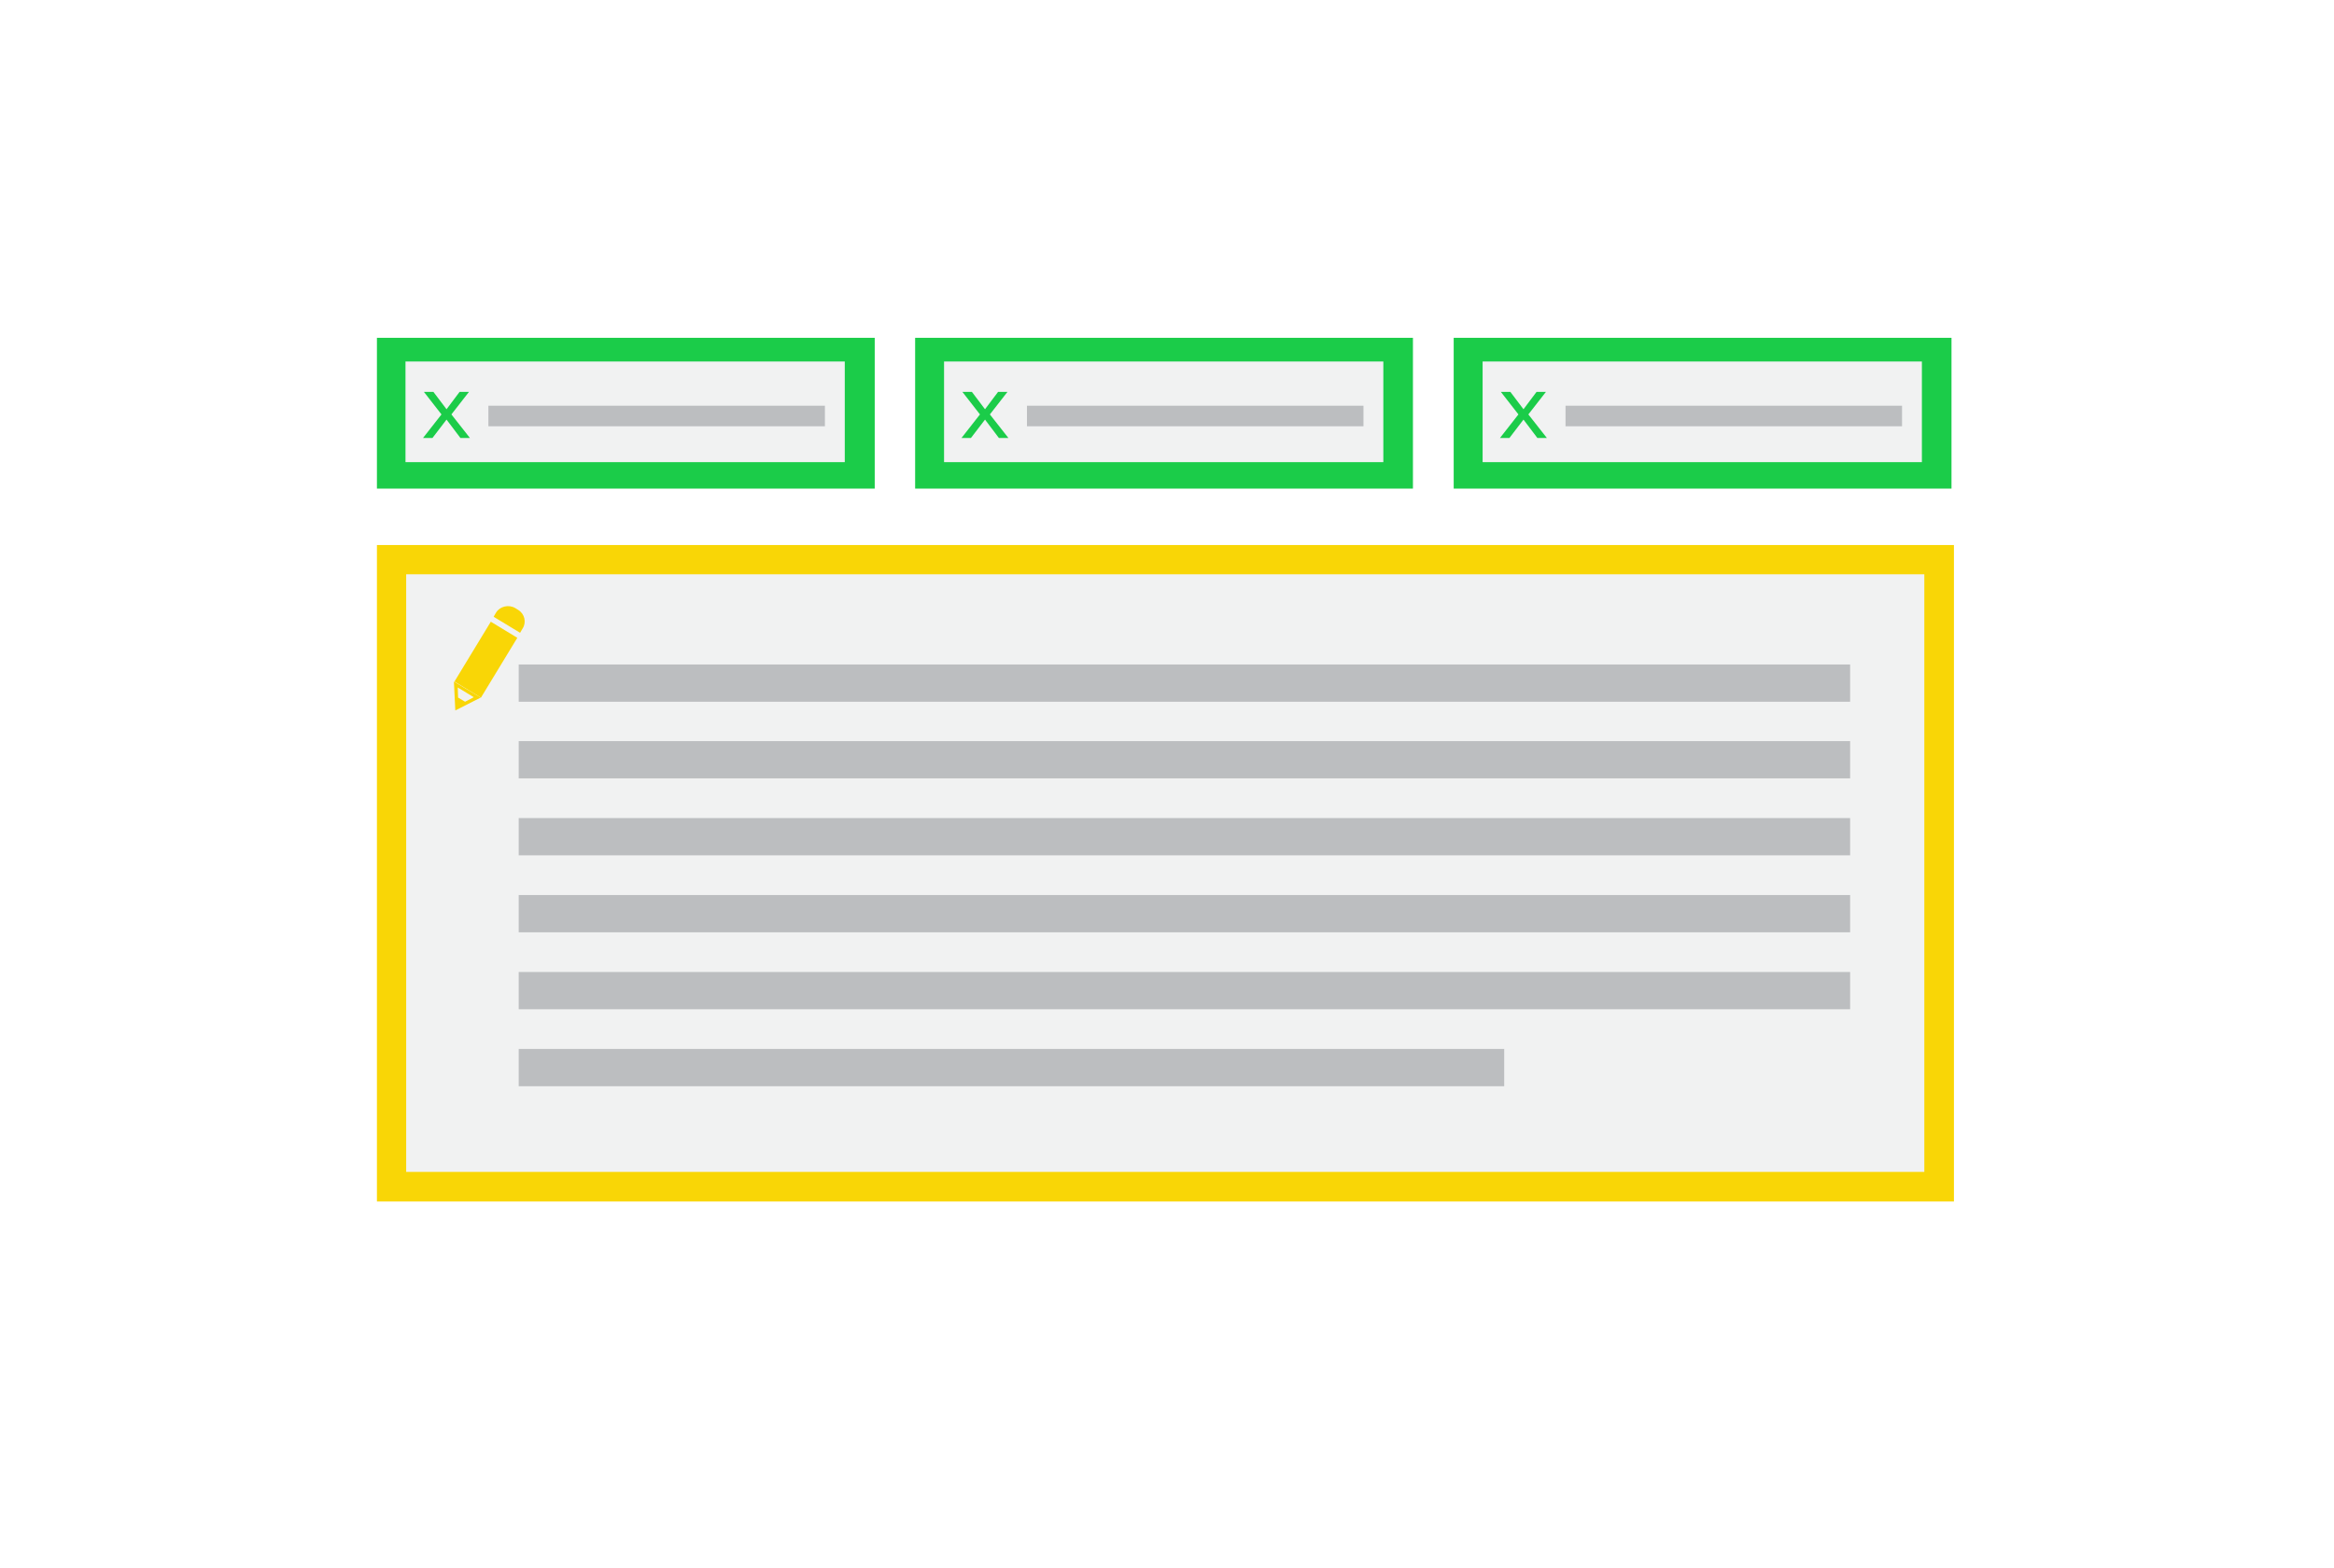
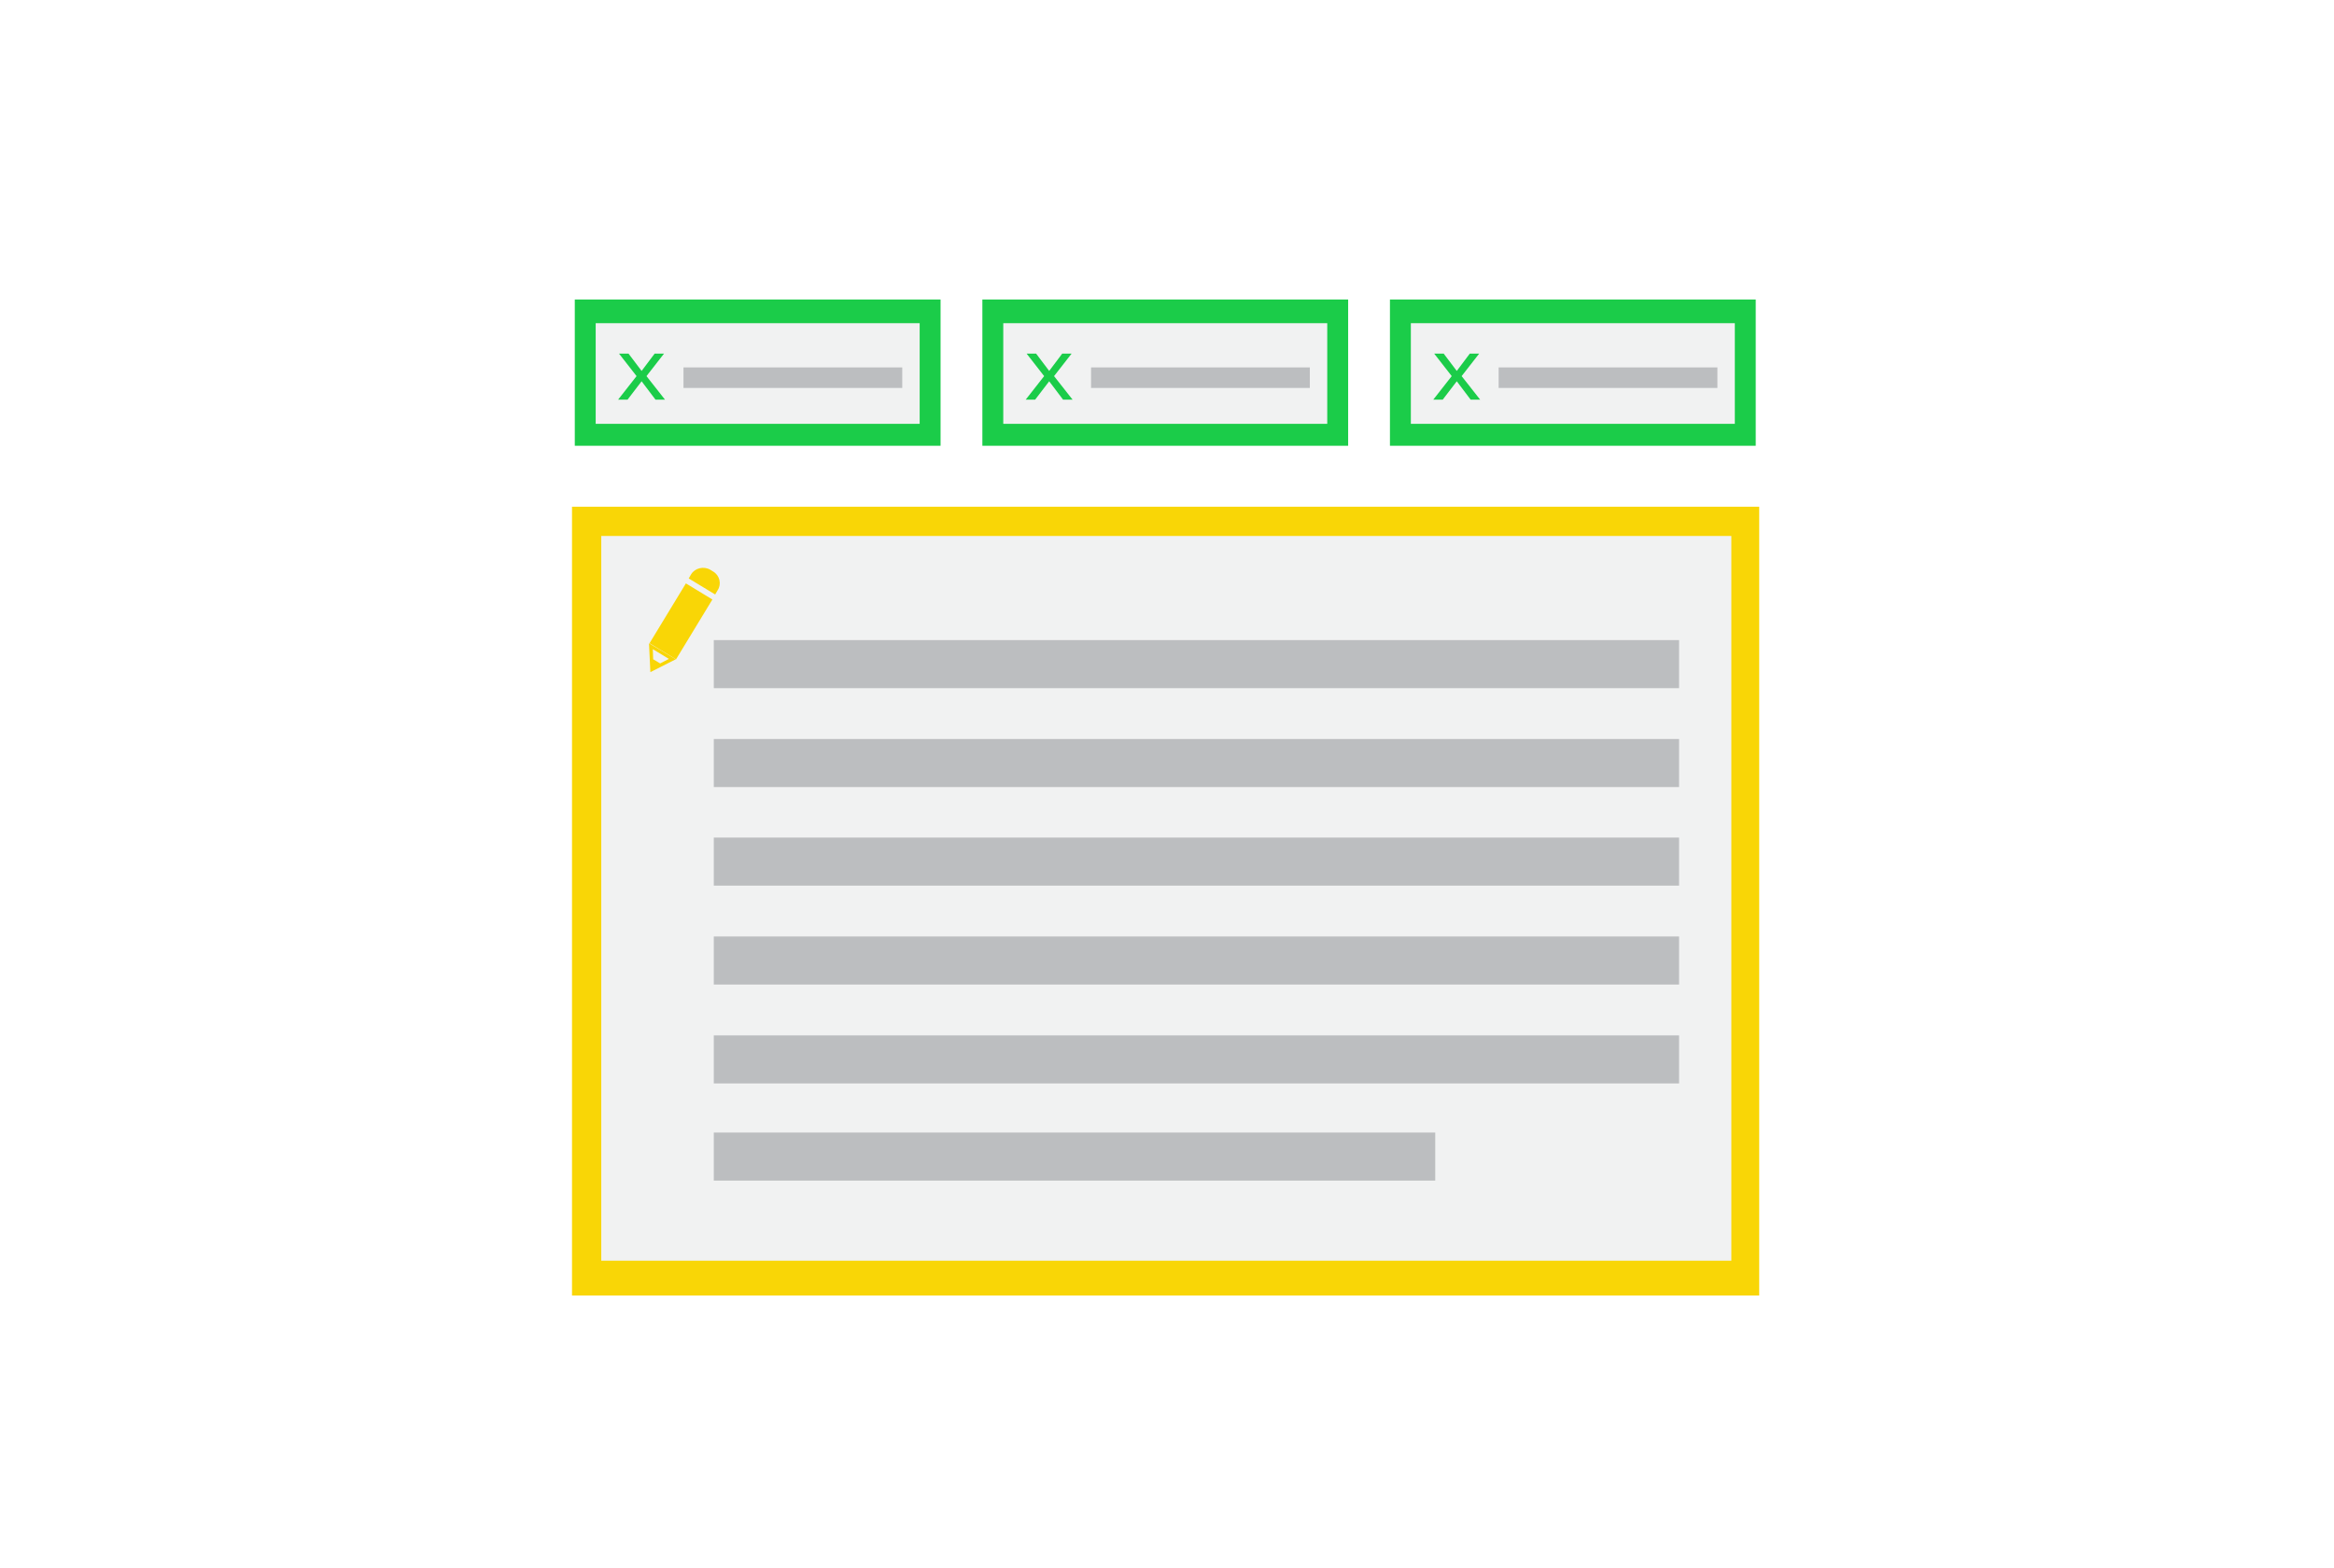
<svg xmlns="http://www.w3.org/2000/svg" version="1.1" x="0px" y="0px" viewBox="0 0 670 450" style="enable-background:new 0 0 670 450;" xml:space="preserve">
  <style type="text/css">
	.st0{fill:#1BCC49;}
- 	.st1{fill:#F1F2F2;}
- 	.st2{font-family:'ArialRoundedMTBold';}
- 	.st3{font-size:24.699px;}
- 	.st4{fill:#BCBEC0;}
- 	.st5{fill:#F9D606;}
+ 	.st1{fill:#F9D606;}
+ 	.st2{fill:#F1F2F2;}
+ 	.st3{font-family:'ArialRoundedMTBold';}
+ 	.st4{font-size:24.699px;}
+ 	.st5{fill:#BCBEC0;}
</style>
  <g id="Layer_2">
-     <rect x="262.7" y="97" class="st0" width="142.9" height="43.3" />
-     <rect x="271" y="103.8" class="st1" width="126.1" height="28.9" />
-     <text transform="matrix(1.105 0 0 1 275.5234 125.7627)" class="st0 st2 st3">x</text>
-     <rect x="294.8" y="116.5" class="st4" width="96.6" height="5.9" />
-     <rect x="108.2" y="97" class="st0" width="142.9" height="43.3" />
-     <rect x="108.2" y="156.5" class="st5" width="452.7" height="188.5" />
-     <rect x="116.4" y="103.8" class="st1" width="126.1" height="28.9" />
-     <text transform="matrix(1.105 0 0 1 120.9478 125.7627)" class="st0 st2 st3">x</text>
-     <rect x="140.2" y="116.5" class="st4" width="96.6" height="5.9" />
-     <rect x="417.3" y="97" class="st0" width="142.9" height="43.3" />
-     <rect x="425.6" y="103.8" class="st1" width="126.1" height="28.9" />
-     <text transform="matrix(1.105 0 0 1 430.0986 125.7627)" class="st0 st2 st3">x</text>
-     <rect x="449.4" y="116.5" class="st4" width="96.6" height="5.9" />
-     <rect x="116.6" y="164.9" class="st1" width="435.8" height="171.6" />
-     <rect x="148.9" y="190.8" class="st4" width="382.2" height="10.7" />
-     <rect x="148.9" y="212.8" class="st4" width="382.2" height="10.7" />
-     <rect x="148.9" y="234.9" class="st4" width="382.2" height="10.7" />
-     <rect x="148.9" y="257" class="st4" width="382.2" height="10.7" />
-     <rect x="148.9" y="279.1" class="st4" width="382.2" height="10.7" />
-     <rect x="148.9" y="301.2" class="st4" width="282.9" height="10.7" />
-     <rect x="129.4" y="185" transform="matrix(0.5192 -0.8547 0.8547 0.5192 -94.8487 210.2459)" class="st5" width="20.1" height="8.9" />
-     <path class="st5" d="M130.3,195.7l0.4,8.3l7.3-3.7L130.3,195.7z M131.5,200.3l-0.1-2.9l4.6,2.8l-2.5,1.3L131.5,200.3z" />
-     <path class="st5" d="M148.7,175.1l-0.8-0.5c-1.9-1.1-4.4-0.5-5.5,1.3l-0.7,1.2l7.6,4.6l0.7-1.2   C151.2,178.7,150.6,176.2,148.7,175.1z" />
+     <rect x="165" y="86" class="st0" width="105" height="42" />
+     <rect x="164.2" y="145.5" class="st1" width="340.8" height="226.5" />
+     <rect x="171" y="92.8" class="st2" width="93" height="28.9" />
+     <text transform="matrix(1.105 0 0 1 176.9478 114.7627)" class="st0 st3 st4">x</text>
+     <rect x="196.2" y="105.5" class="st5" width="62.8" height="5.9" />
+     <rect x="282" y="86" class="st0" width="105" height="42" />
+     <rect x="288" y="92.8" class="st2" width="93" height="28.9" />
+     <text transform="matrix(1.105 0 0 1 293.9478 114.7627)" class="st0 st3 st4">x</text>
+     <rect x="313.2" y="105.5" class="st5" width="62.8" height="5.9" />
+     <rect x="399" y="86" class="st0" width="105" height="42" />
+     <rect x="405" y="92.8" class="st2" width="93" height="28.9" />
+     <text transform="matrix(1.105 0 0 1 410.9478 114.7627)" class="st0 st3 st4">x</text>
+     <rect x="430.2" y="105.5" class="st5" width="62.8" height="5.9" />
+     <rect x="172.6" y="153.9" class="st2" width="324.4" height="208.1" />
+     <rect x="204.9" y="183.8" class="st5" width="277.1" height="13.8" />
+     <rect x="204.9" y="212.2" class="st5" width="277.1" height="13.8" />
+     <rect x="204.9" y="240.5" class="st5" width="277.1" height="13.8" />
+     <rect x="204.9" y="268.9" class="st5" width="277.1" height="13.8" />
+     <rect x="204.9" y="297.3" class="st5" width="277.1" height="13.8" />
+     <rect x="204.9" y="325.2" class="st5" width="207.1" height="13.8" />
+     <rect x="185.4" y="174" transform="matrix(0.5192 -0.8547 0.8547 0.5192 -58.5204 252.8185)" class="st1" width="20.1" height="8.9" />
+     <path class="st1" d="M186.3,184.7l0.4,8.3l7.3-3.7L186.3,184.7z M187.5,189.3l-0.1-2.9l4.6,2.8l-2.5,1.3L187.5,189.3z" />
+     <path class="st1" d="M204.7,164.1l-0.8-0.5c-1.9-1.1-4.4-0.5-5.5,1.3l-0.7,1.2l7.6,4.6l0.7-1.2   C207.2,167.7,206.6,165.2,204.7,164.1z" />
  </g>
  <g id="Layer_5">
</g>
  <g id="Layer_7">
</g>
</svg>
